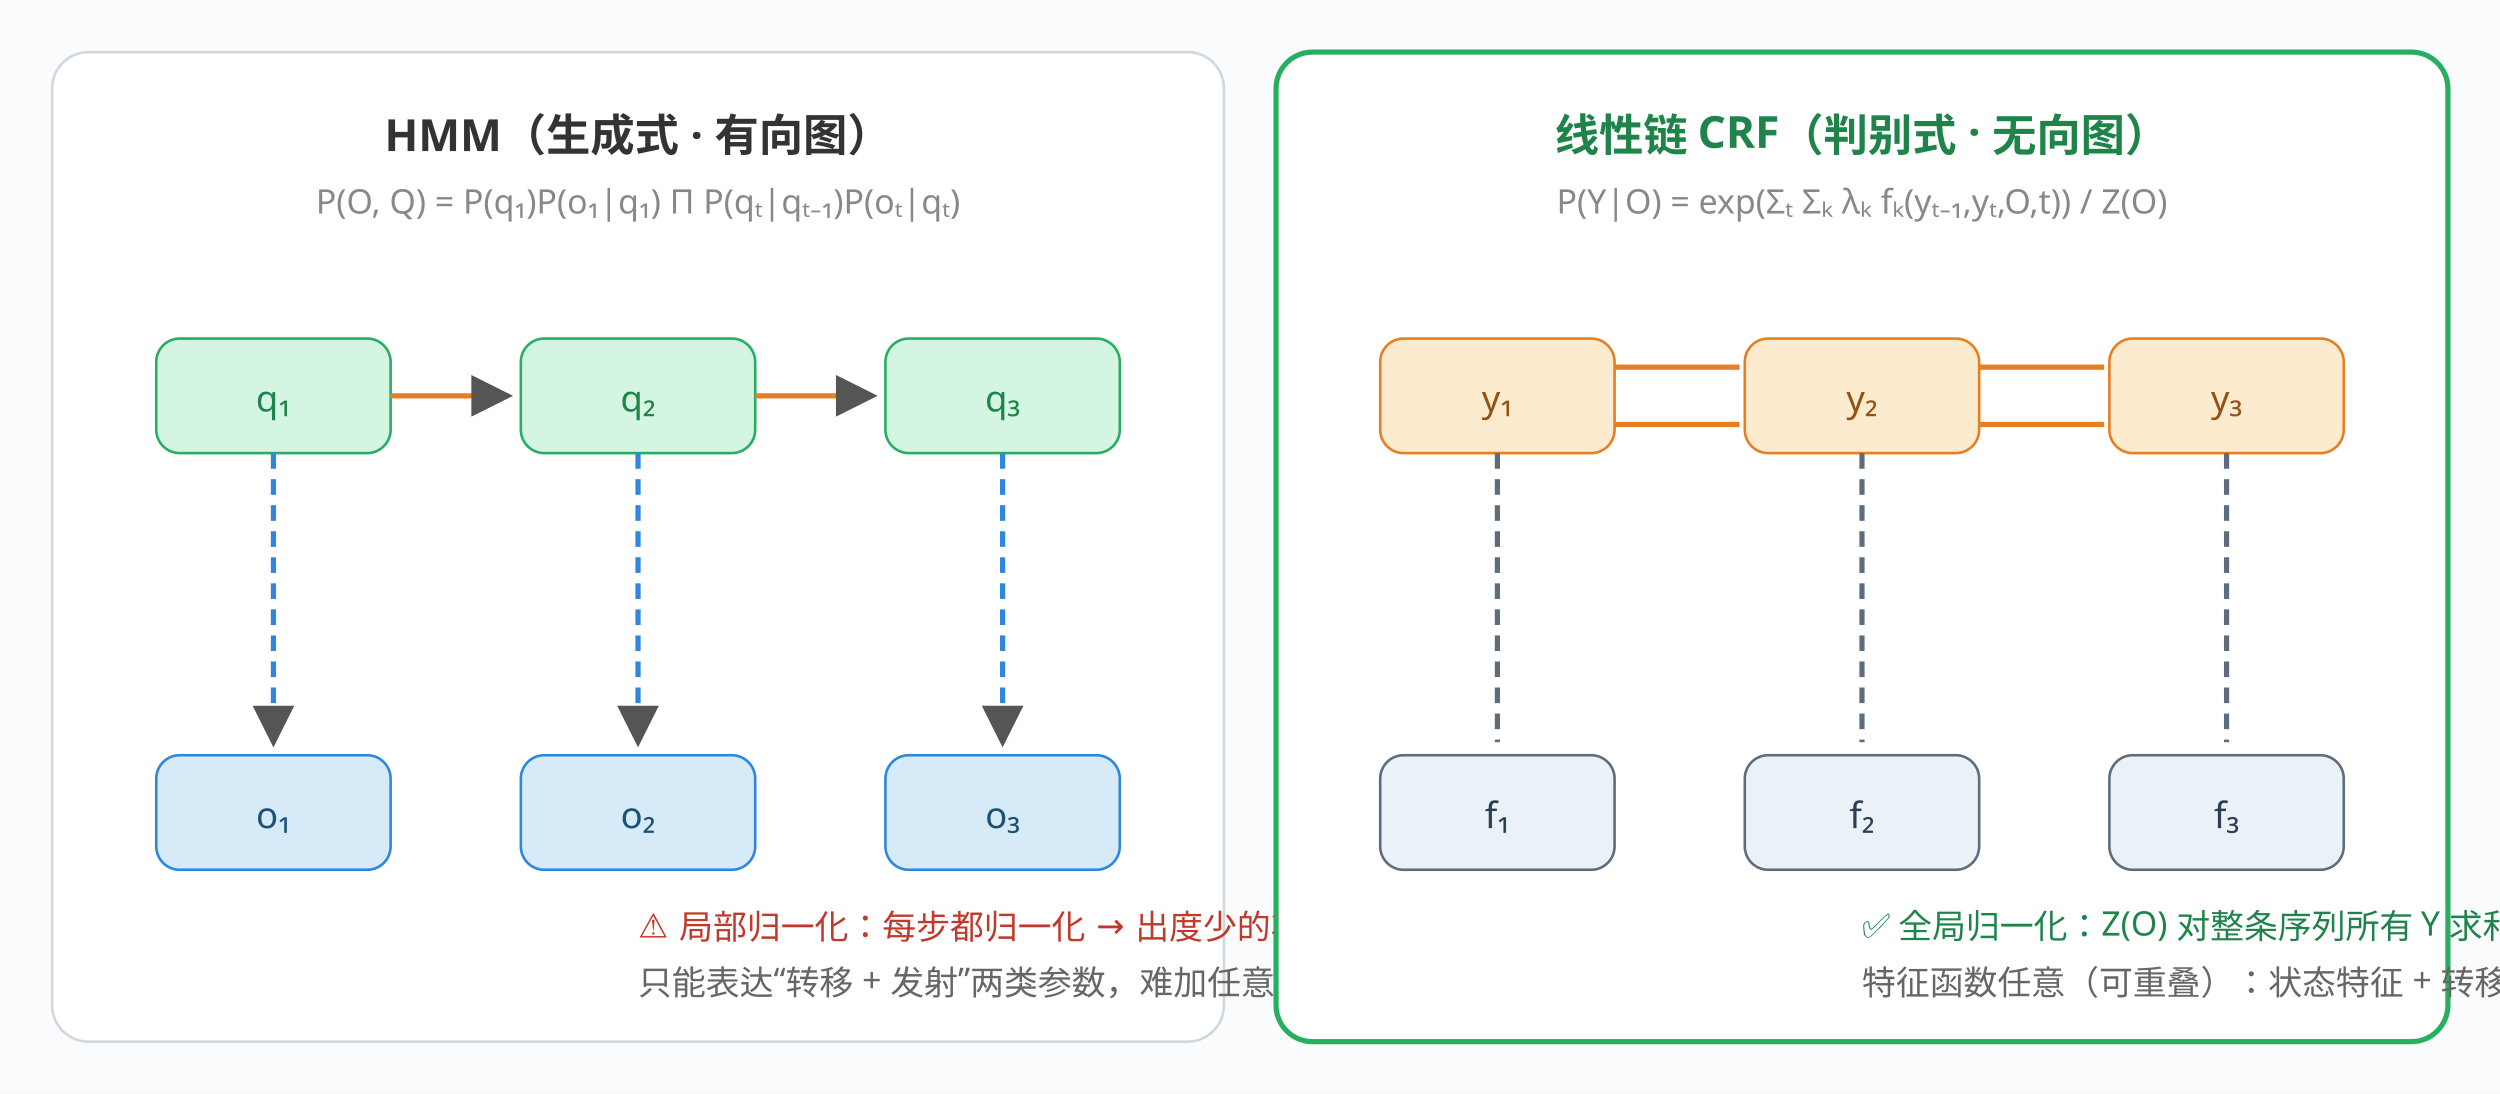
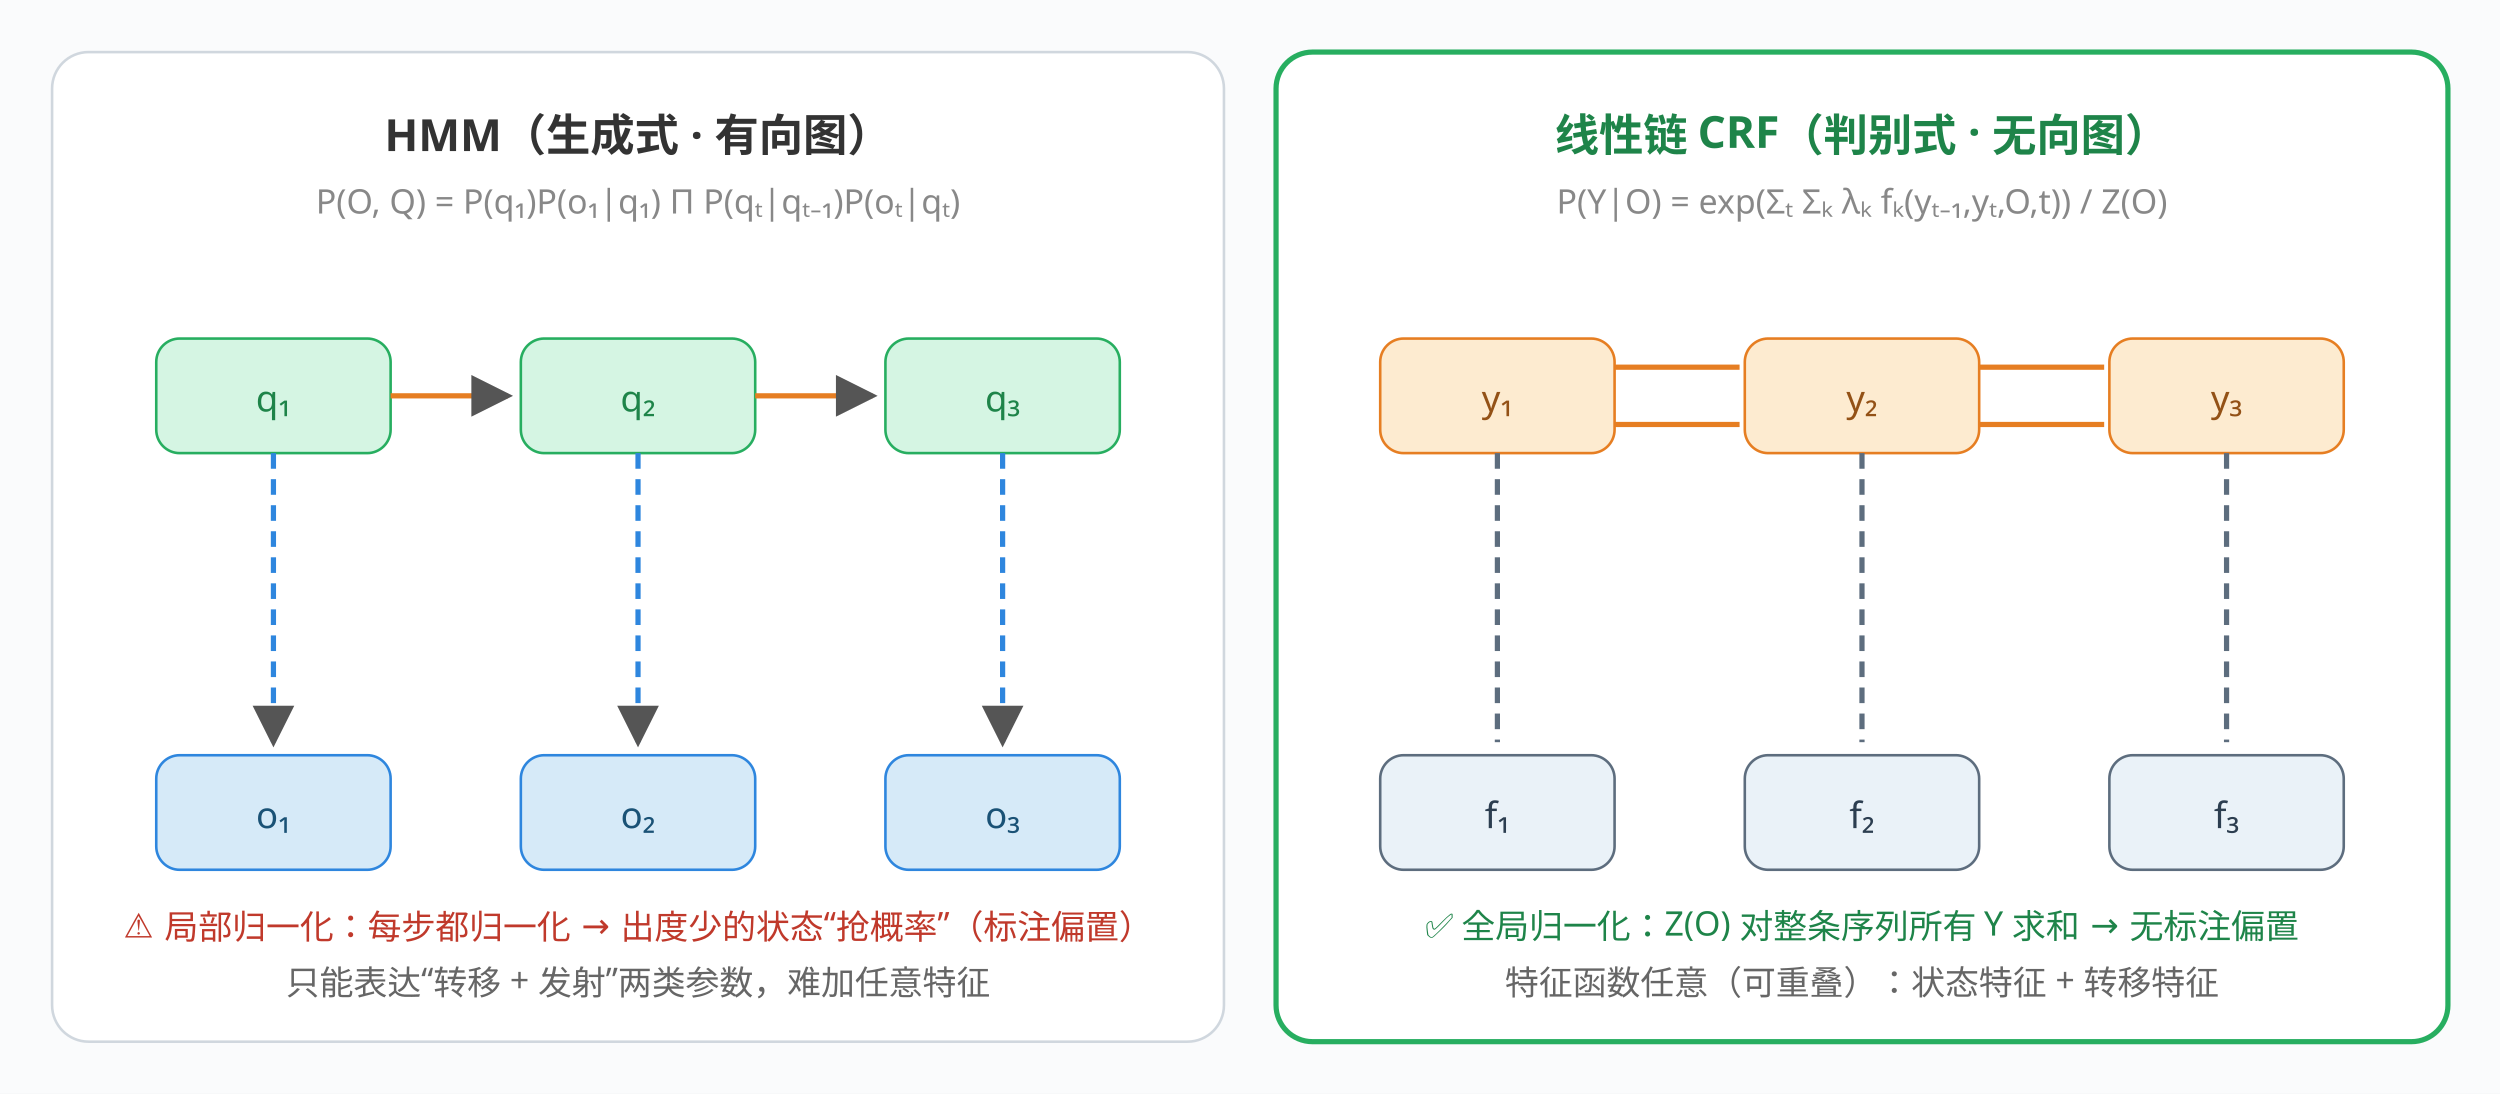
<svg xmlns="http://www.w3.org/2000/svg" width="960" height="420" viewBox="0 0 960 420" font-family="'Microsoft YaHei','PingFang SC',sans-serif">
  <defs>
    <marker id="ad" markerWidth="9" markerHeight="9" refX="7" refY="4" orient="auto">
      <path d="M0,0 L8,4 L0,8 Z" fill="#555" />
    </marker>
  </defs>
  <rect width="960" height="420" fill="#fafbfc" />
  <g>
    <rect x="20" y="20" width="450" height="380" rx="14" fill="#fff" stroke="#d0d7de" />
    <text x="245" y="58" font-size="17" font-weight="bold" fill="#333" text-anchor="middle">HMM（生成式 · 有向图）</text>
    <text x="245" y="82" font-size="13" fill="#888" text-anchor="middle">P(O, Q) = P(q₁)P(o₁|q₁) Π P(qₜ|qₜ₋₁)P(oₜ|qₜ)</text>
    <g>
      <rect x="60" y="130" width="90" height="44" rx="9" fill="#d5f5e3" stroke="#27ae60" />
      <text x="105" y="158" font-size="14" fill="#1e8449" text-anchor="middle">q₁</text>
      <rect x="200" y="130" width="90" height="44" rx="9" fill="#d5f5e3" stroke="#27ae60" />
      <text x="245" y="158" font-size="14" fill="#1e8449" text-anchor="middle">q₂</text>
      <rect x="340" y="130" width="90" height="44" rx="9" fill="#d5f5e3" stroke="#27ae60" />
      <text x="385" y="158" font-size="14" fill="#1e8449" text-anchor="middle">q₃</text>
    </g>
    <line x1="150" y1="152" x2="195" y2="152" stroke="#e67e22" stroke-width="2" marker-end="url(#ad)" />
    <line x1="290" y1="152" x2="335" y2="152" stroke="#e67e22" stroke-width="2" marker-end="url(#ad)" />
    <g>
      <rect x="60" y="290" width="90" height="44" rx="9" fill="#d6eaf8" stroke="#2e86de" />
      <text x="105" y="318" font-size="14" fill="#1a5276" text-anchor="middle">o₁</text>
      <rect x="200" y="290" width="90" height="44" rx="9" fill="#d6eaf8" stroke="#2e86de" />
      <text x="245" y="318" font-size="14" fill="#1a5276" text-anchor="middle">o₂</text>
      <rect x="340" y="290" width="90" height="44" rx="9" fill="#d6eaf8" stroke="#2e86de" />
      <text x="385" y="318" font-size="14" fill="#1a5276" text-anchor="middle">o₃</text>
    </g>
    <g stroke="#2e86de" stroke-width="2" stroke-dasharray="6,4">
      <line x1="105" y1="174" x2="105" y2="285" marker-end="url(#ad)" />
      <line x1="245" y1="174" x2="245" y2="285" marker-end="url(#ad)" />
      <line x1="385" y1="174" x2="385" y2="285" marker-end="url(#ad)" />
    </g>
-     <text x="245" y="360" font-size="13" fill="#c0392b">⚠ 局部归一化：每步都归一化 → 出度少的状态“抢概率”（标注偏置）</text>
-     <text x="245" y="382" font-size="13" fill="#666">只能表达“转移 + 发射”两类参数，难加任意特征</text>
+     <text x="245" y="360" font-size="13" fill="#c0392b" text-anchor="middle">⚠ 局部归一化：每步都归一化 → 出度少的状态“抢概率”（标注偏置）</text>
+     <text x="245" y="382" font-size="13" fill="#666" text-anchor="middle">只能表达“转移 + 发射”两类参数，难加任意特征</text>
  </g>
  <g>
    <rect x="490" y="20" width="450" height="380" rx="14" fill="#fff" stroke="#27ae60" stroke-width="2" />
    <text x="715" y="58" font-size="17" font-weight="bold" fill="#1e8449" text-anchor="middle">线性链 CRF（判别式 · 无向图）</text>
    <text x="715" y="82" font-size="13" fill="#888" text-anchor="middle">P(Y|O) = exp(Σₜ Σₖ λₖ fₖ(yₜ₋₁,yₜ,O,t)) / Z(O)</text>
    <g>
      <rect x="530" y="130" width="90" height="44" rx="9" fill="#fdebd0" stroke="#e67e22" />
      <text x="575" y="158" font-size="14" fill="#935116" text-anchor="middle">y₁</text>
      <rect x="670" y="130" width="90" height="44" rx="9" fill="#fdebd0" stroke="#e67e22" />
      <text x="715" y="158" font-size="14" fill="#935116" text-anchor="middle">y₂</text>
      <rect x="810" y="130" width="90" height="44" rx="9" fill="#fdebd0" stroke="#e67e22" />
      <text x="855" y="158" font-size="14" fill="#935116" text-anchor="middle">y₃</text>
    </g>
    <line x1="620" y1="141" x2="668" y2="141" stroke="#e67e22" stroke-width="2" />
    <line x1="620" y1="163" x2="668" y2="163" stroke="#e67e22" stroke-width="2" />
    <line x1="760" y1="141" x2="808" y2="141" stroke="#e67e22" stroke-width="2" />
    <line x1="760" y1="163" x2="808" y2="163" stroke="#e67e22" stroke-width="2" />
    <g>
      <rect x="530" y="290" width="90" height="44" rx="9" fill="#eaf2f8" stroke="#5d6d7e" />
      <text x="575" y="318" font-size="14" fill="#2c3e50" text-anchor="middle">f₁</text>
      <rect x="670" y="290" width="90" height="44" rx="9" fill="#eaf2f8" stroke="#5d6d7e" />
      <text x="715" y="318" font-size="14" fill="#2c3e50" text-anchor="middle">f₂</text>
      <rect x="810" y="290" width="90" height="44" rx="9" fill="#eaf2f8" stroke="#5d6d7e" />
      <text x="855" y="318" font-size="14" fill="#2c3e50" text-anchor="middle">f₃</text>
    </g>
    <g stroke="#5d6d7e" stroke-width="2" stroke-dasharray="6,4">
      <line x1="575" y1="174" x2="575" y2="285" />
      <line x1="715" y1="174" x2="715" y2="285" />
      <line x1="855" y1="174" x2="855" y2="285" />
    </g>
-     <text x="715" y="360" font-size="13" fill="#1e8449">✅ 全局归一化：Z(O) 对整条序列所有 Y 求和 → 无标注偏置</text>
-     <text x="715" y="382" font-size="13" fill="#666">特征函数任意（可重叠）：状态特征 + 转移特征</text>
+     <text x="715" y="360" font-size="13" fill="#1e8449" text-anchor="middle">✅ 全局归一化：Z(O) 对整条序列所有 Y 求和 → 无标注偏置</text>
+     <text x="715" y="382" font-size="13" fill="#666" text-anchor="middle">特征函数任意（可重叠）：状态特征 + 转移特征</text>
  </g>
</svg>
